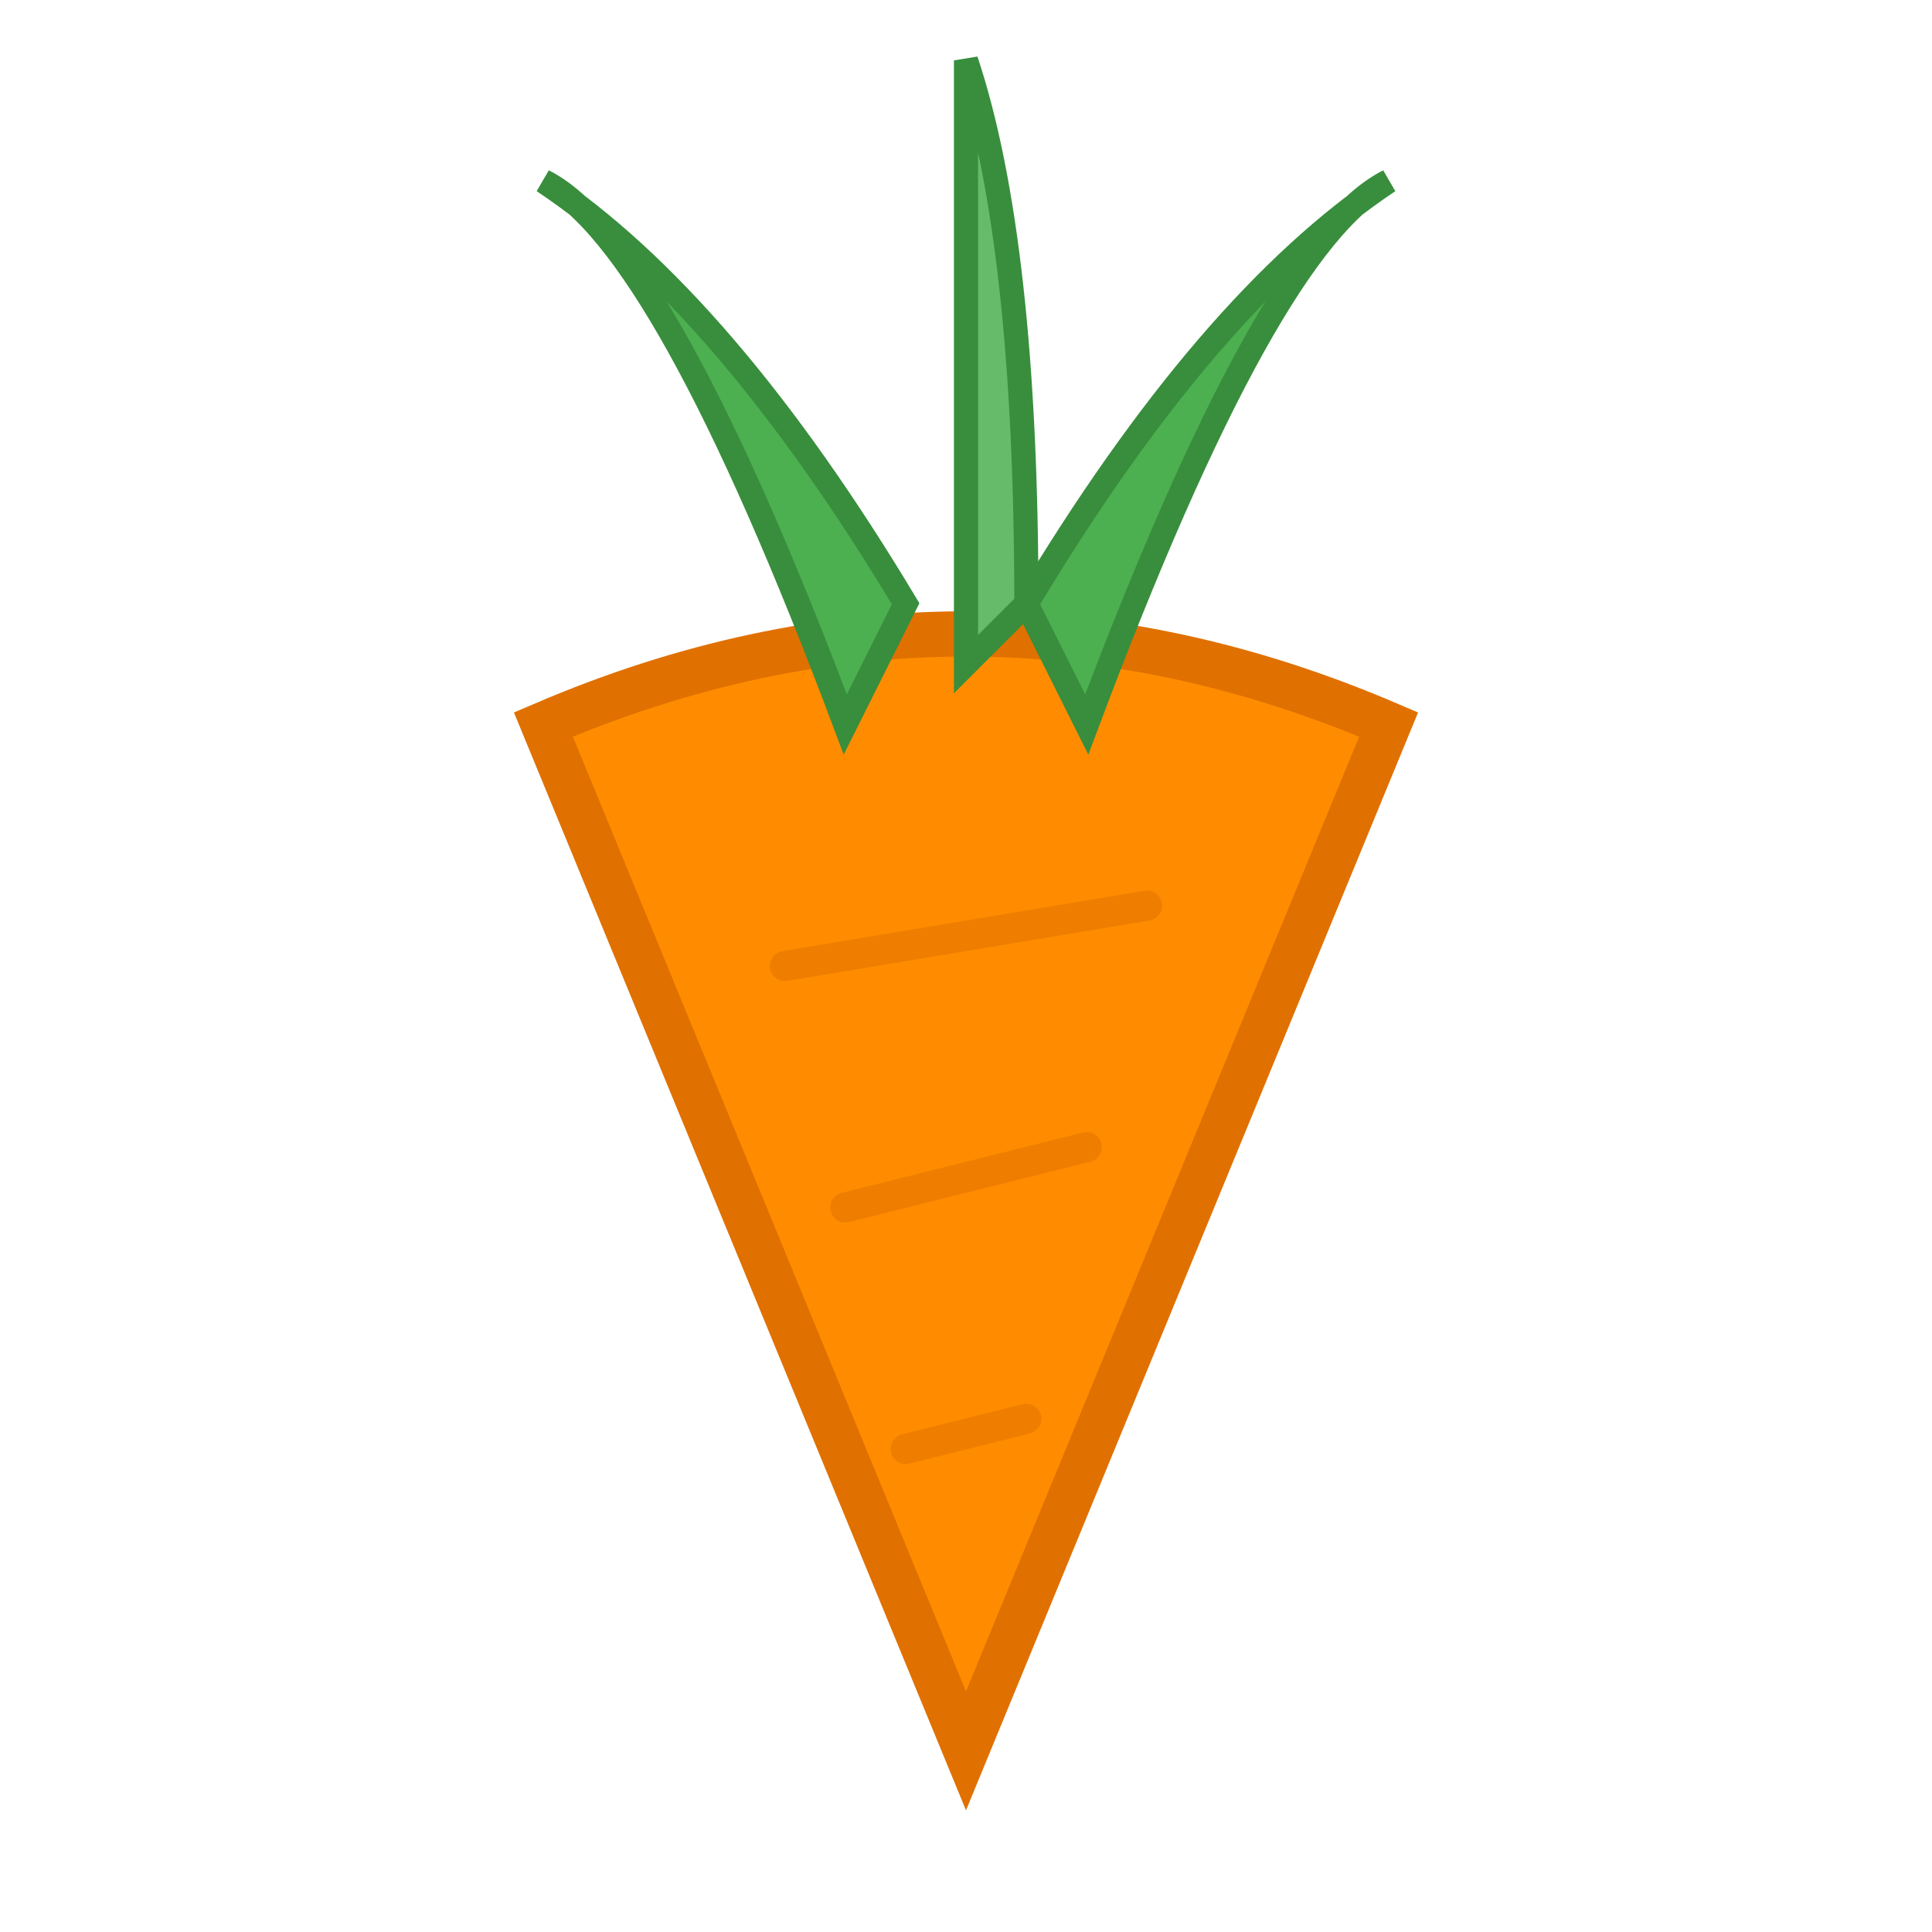
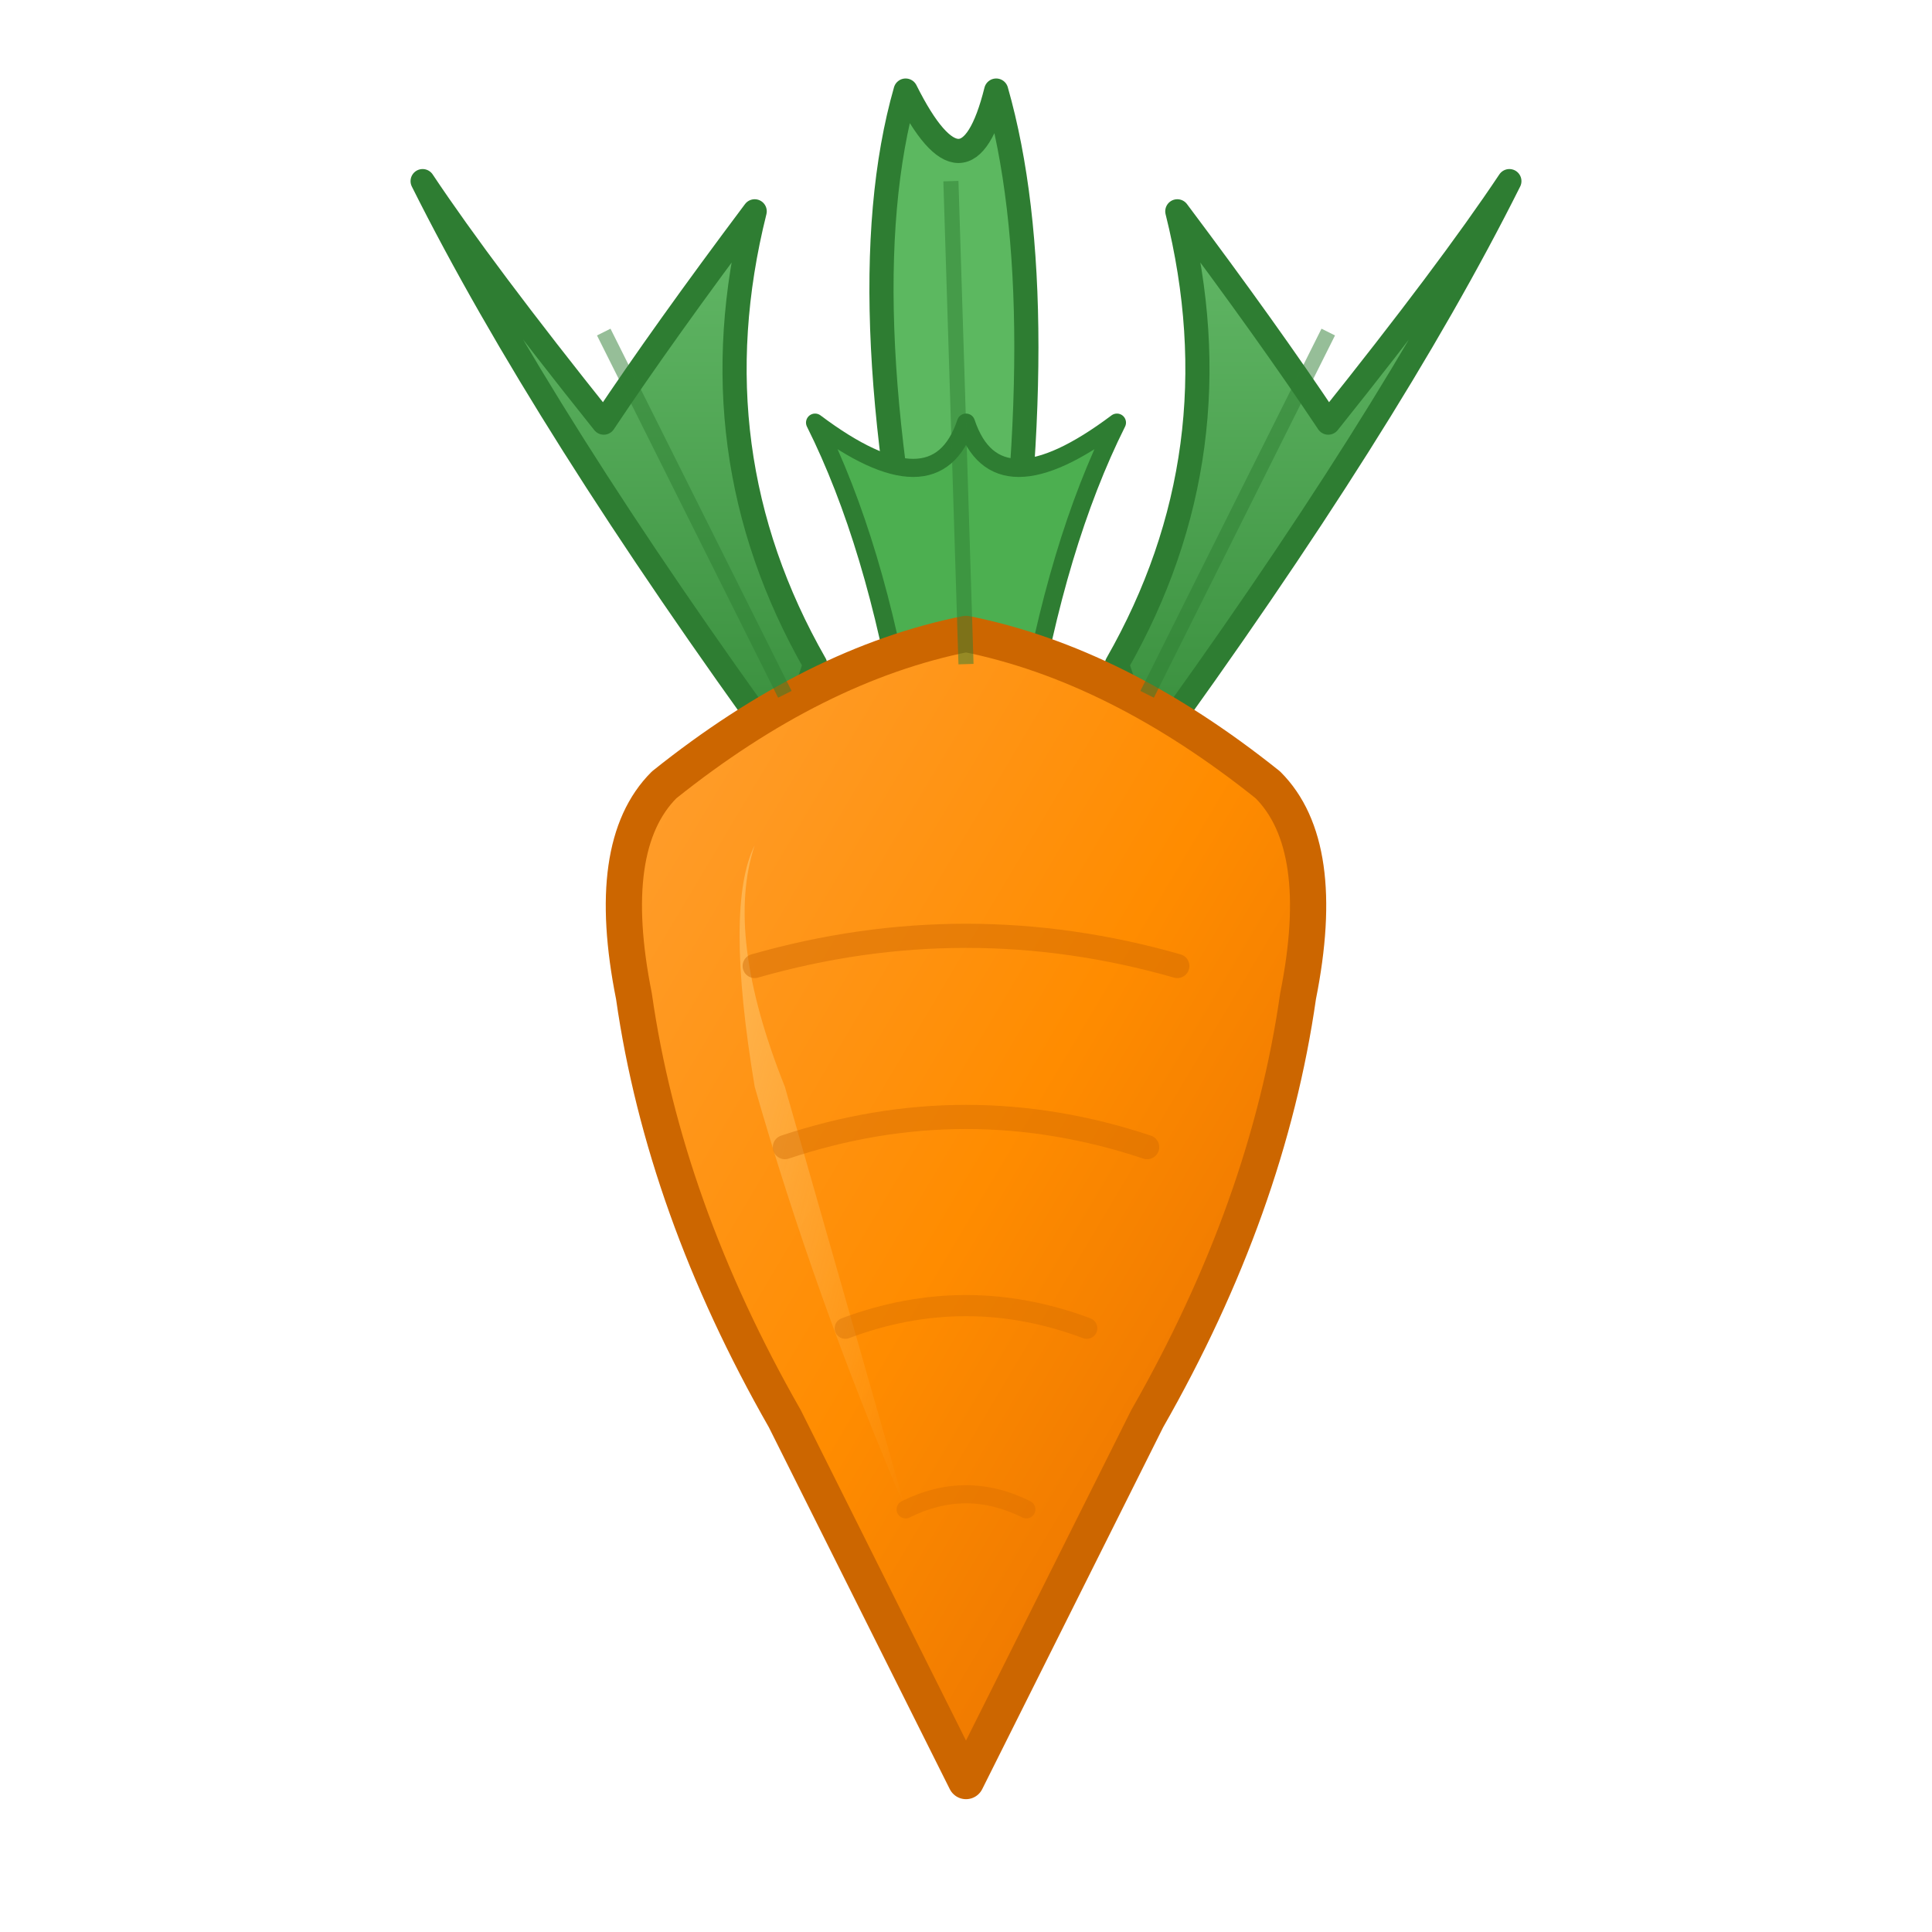
<svg xmlns="http://www.w3.org/2000/svg" viewBox="0 0 64 64">
-   <path d="M32 58 L18 24 Q32 18 46 24 Z" fill="#FF8C00" stroke="#E07000" stroke-width="1.5" />
-   <line x1="26" y1="32" x2="38" y2="30" stroke="#E07000" stroke-width="1" stroke-linecap="round" opacity="0.5" />
-   <line x1="28" y1="40" x2="36" y2="38" stroke="#E07000" stroke-width="1" stroke-linecap="round" opacity="0.5" />
-   <line x1="30" y1="48" x2="34" y2="47" stroke="#E07000" stroke-width="1" stroke-linecap="round" opacity="0.5" />
-   <path d="M28 24 Q22 8 18 6 Q24 10 30 20 Z" fill="#4CAF50" stroke="#388E3C" stroke-width="0.8" />
-   <path d="M32 22 Q32 4 32 2 Q34 8 34 20 Z" fill="#66BB6A" stroke="#388E3C" stroke-width="0.8" />
-   <path d="M36 24 Q42 8 46 6 Q40 10 34 20 Z" fill="#4CAF50" stroke="#388E3C" stroke-width="0.8" />
+   <defs>
+     <linearGradient id="cg" x1="0" y1="0" x2="1" y2="1">
+       <stop offset="0%" stop-color="#FFA033" />
+       <stop offset="50%" stop-color="#FF8C00" />
+       <stop offset="100%" stop-color="#E06800" />
+     </linearGradient>
+     <linearGradient id="lg" x1="0.5" y1="1" x2="0.5" y2="0">
+       <stop offset="0%" stop-color="#388E3C" />
+       <stop offset="100%" stop-color="#66BB6A" />
+     </linearGradient>
+     <linearGradient id="hg" x1="0" y1="0" x2="1" y2="1">
+       <stop offset="0%" stop-color="#FFC266" stop-opacity="0.7" />
+       <stop offset="100%" stop-color="#FFC266" stop-opacity="0" />
+     </linearGradient>
+   </defs>
+   <path d="M26 25 Q18 14 14 6 Q16 9 20 14 Q22 11 25 7 Q23 15 27 22Z" fill="url(#lg)" stroke="#2E7D32" stroke-width="0.8" stroke-linejoin="round" />
+   <path d="M31 23 Q28 10 30 3 Q32 7 33 3 Q35 10 33 23Z" fill="#5CB860" stroke="#2E7D32" stroke-width="0.8" stroke-linejoin="round" />
+   <path d="M38 25 Q46 14 50 6 Q48 9 44 14 Q42 11 39 7 Q41 15 37 22Z" fill="url(#lg)" stroke="#2E7D32" stroke-width="0.8" stroke-linejoin="round" />
+   <path d="M30 24 Q29 18 27 14 Q31 17 32 14 Q33 17 37 14 Q35 18 34 24Z" fill="#4CAF50" stroke="#2E7D32" stroke-width="0.6" stroke-linejoin="round" />
+   <path d="M22 26 Q20 28 21 33 Q22 40 26 47 Q29 53 32 59            Q35 53 38 47 Q42 40 43 33 Q44 28 42 26            Q37 22 32 21 Q27 22 22 26Z" fill="url(#cg)" stroke="#CC6600" stroke-width="1.2" stroke-linejoin="round" />
+   <path d="M25 28 Q24 30 25 36 Q27 43 30 50            Q28 43 26 36 Q24 31 25 28Z" fill="url(#hg)" stroke="none" />
+   <path d="M25 32 Q32 30 39 32" fill="none" stroke="#CC6600" stroke-width="0.8" stroke-linecap="round" opacity="0.45" />
+   <path d="M26 38 Q32 36 38 38" fill="none" stroke="#CC6600" stroke-width="0.8" stroke-linecap="round" opacity="0.4" />
+   <path d="M28 44 Q32 42.5 36 44" fill="none" stroke="#CC6600" stroke-width="0.7" stroke-linecap="round" opacity="0.35" />
+   <path d="M30 50 Q32 49 34 50" fill="none" stroke="#CC6600" stroke-width="0.6" stroke-linecap="round" opacity="0.3" />
+   <line x1="20" y1="11" x2="26" y2="23" stroke="#2E7D32" stroke-width="0.5" opacity="0.5" />
+   <line x1="31.5" y1="6" x2="32" y2="22" stroke="#2E7D32" stroke-width="0.5" opacity="0.5" />
+   <line x1="44" y1="11" x2="38" y2="23" stroke="#2E7D32" stroke-width="0.5" opacity="0.5" />
</svg>
